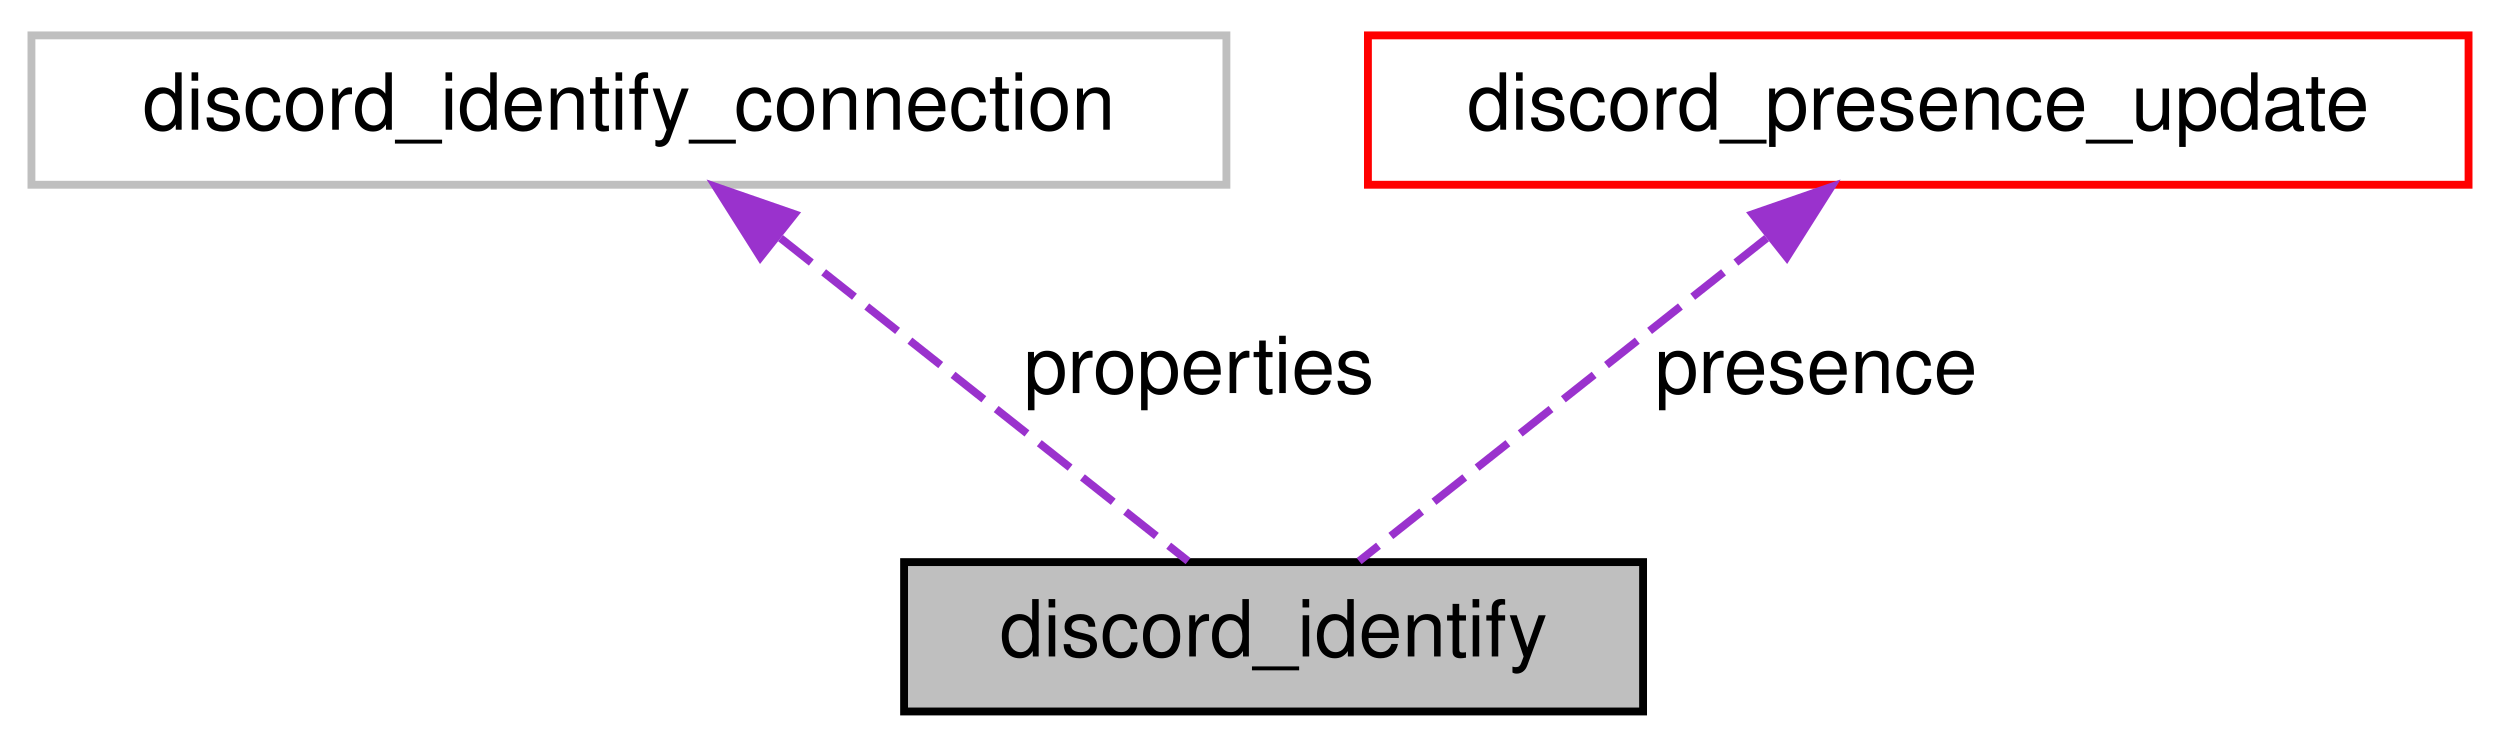
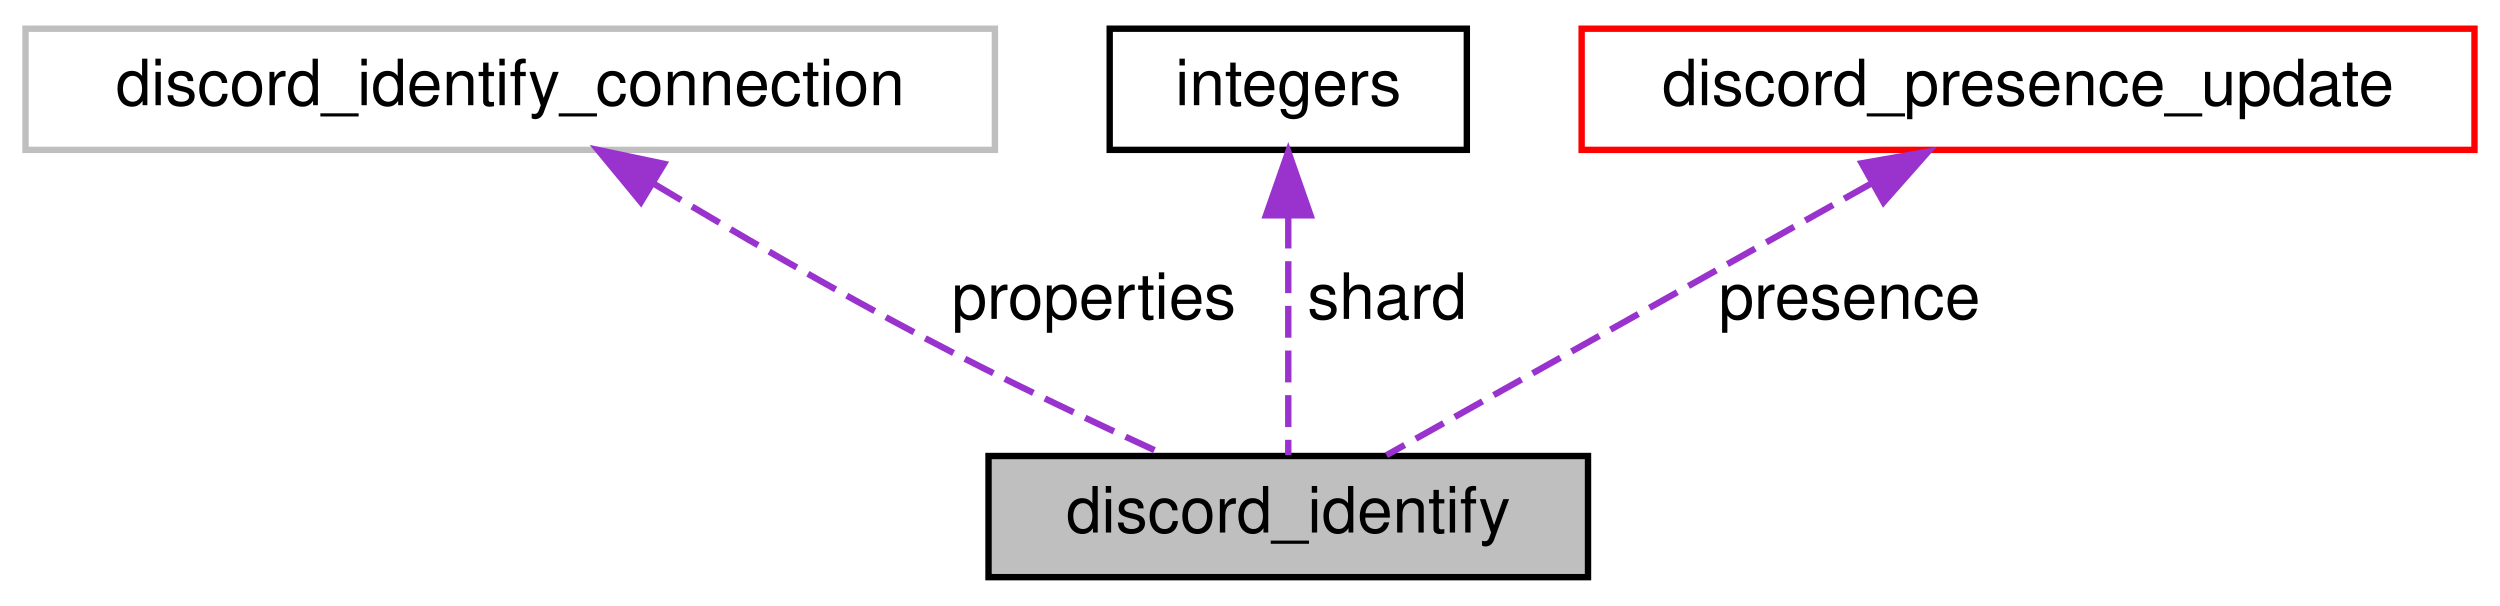
- <svg xmlns="http://www.w3.org/2000/svg" xmlns:xlink="http://www.w3.org/1999/xlink" width="318pt" height="95pt" viewBox="0.00 0.00 318.00 95.00">
+ <svg xmlns="http://www.w3.org/2000/svg" xmlns:xlink="http://www.w3.org/1999/xlink" width="392pt" height="95pt" viewBox="0.00 0.00 392.00 95.00">
  <g id="graph0" class="graph" transform="scale(1 1) rotate(0) translate(4 91)">
    <g id="node1" class="node">
      <g id="a_node1">
        <a xlink:title=" ">
-           <polygon fill="#bfbfbf" stroke="black" points="111,-0.5 111,-19.5 205,-19.5 205,-0.5 111,-0.5" />
-           <text text-anchor="middle" x="158" y="-7.5" font-family="Helvetica,sans-Serif" font-size="10.00">discord_identify</text>
+           <polygon fill="#bfbfbf" stroke="black" points="151,-0.5 151,-19.5 245,-19.5 245,-0.5 151,-0.5" />
+           <text text-anchor="middle" x="198" y="-7.5" font-family="Helvetica,sans-Serif" font-size="10.00">discord_identify</text>
        </a>
      </g>
    </g>
    <g id="node2" class="node">
      <g id="a_node2">
        <a xlink:href="structdiscord__identify__connection.html" target="_top" xlink:title=" ">
          <polygon fill="none" stroke="#bfbfbf" points="0,-67.5 0,-86.5 152,-86.5 152,-67.5 0,-67.5" />
          <text text-anchor="middle" x="76" y="-74.5" font-family="Helvetica,sans-Serif" font-size="10.00">discord_identify_connection</text>
        </a>
      </g>
    </g>
    <g id="edge1" class="edge">
-       <path fill="none" stroke="#9a32cd" stroke-dasharray="5,2" d="M95.28,-60.71C111.44,-47.91 133.92,-30.09 147.12,-19.63" />
-       <polygon fill="#9a32cd" stroke="#9a32cd" points="92.72,-58.28 87.06,-67.23 97.07,-63.76 92.72,-58.28" />
-       <text text-anchor="middle" x="148.5" y="-41" font-family="Helvetica,sans-Serif" font-size="10.00"> properties</text>
+       <path fill="none" stroke="#9a32cd" stroke-dasharray="5,2" d="M98.5,-62.2C110.89,-54.76 126.63,-45.59 141,-38 153.39,-31.46 167.64,-24.71 178.8,-19.59" />
+       <polygon fill="#9a32cd" stroke="#9a32cd" points="96.49,-59.32 89.75,-67.49 100.12,-65.31 96.49,-59.32" />
+       <text text-anchor="middle" x="167.5" y="-41" font-family="Helvetica,sans-Serif" font-size="10.00"> properties</text>
    </g>
    <g id="node3" class="node">
      <g id="a_node3">
-         <a xlink:href="structdiscord__presence__update.html" target="_top" xlink:title=" ">
-           <polygon fill="none" stroke="red" points="170,-67.5 170,-86.5 310,-86.5 310,-67.5 170,-67.5" />
-           <text text-anchor="middle" x="240" y="-74.5" font-family="Helvetica,sans-Serif" font-size="10.00">discord_presence_update</text>
+         <a xlink:href="structintegers.html" target="_top" xlink:title=" ">
+           <polygon fill="none" stroke="black" points="170,-67.5 170,-86.5 226,-86.5 226,-67.5 170,-67.5" />
+           <text text-anchor="middle" x="198" y="-74.5" font-family="Helvetica,sans-Serif" font-size="10.00">integers</text>
        </a>
      </g>
    </g>
    <g id="edge2" class="edge">
-       <path fill="none" stroke="#9a32cd" stroke-dasharray="5,2" d="M220.72,-60.71C204.56,-47.91 182.08,-30.09 168.88,-19.63" />
-       <polygon fill="#9a32cd" stroke="#9a32cd" points="218.93,-63.76 228.94,-67.23 223.28,-58.28 218.93,-63.76" />
-       <text text-anchor="middle" x="227" y="-41" font-family="Helvetica,sans-Serif" font-size="10.00"> presence</text>
+       <path fill="none" stroke="#9a32cd" stroke-dasharray="5,2" d="M198,-57.04C198,-44.67 198,-29.12 198,-19.63" />
+       <polygon fill="#9a32cd" stroke="#9a32cd" points="194.5,-57.23 198,-67.23 201.5,-57.23 194.5,-57.23" />
+       <text text-anchor="middle" x="213.5" y="-41" font-family="Helvetica,sans-Serif" font-size="10.00"> shard</text>
+     </g>
+     <g id="node4" class="node">
+       <g id="a_node4">
+         <a xlink:href="structdiscord__presence__update.html" target="_top" xlink:title=" ">
+           <polygon fill="none" stroke="red" points="244,-67.5 244,-86.5 384,-86.5 384,-67.5 244,-67.5" />
+           <text text-anchor="middle" x="314" y="-74.5" font-family="Helvetica,sans-Serif" font-size="10.00">discord_presence_update</text>
+         </a>
+       </g>
+     </g>
+     <g id="edge3" class="edge">
+       <path fill="none" stroke="#9a32cd" stroke-dasharray="5,2" d="M289.53,-62.29C266.54,-49.4 232.84,-30.52 213.4,-19.63" />
+       <polygon fill="#9a32cd" stroke="#9a32cd" points="287.92,-65.4 298.36,-67.23 291.34,-59.29 287.92,-65.4" />
+       <text text-anchor="middle" x="286" y="-41" font-family="Helvetica,sans-Serif" font-size="10.00"> presence</text>
    </g>
  </g>
</svg>
